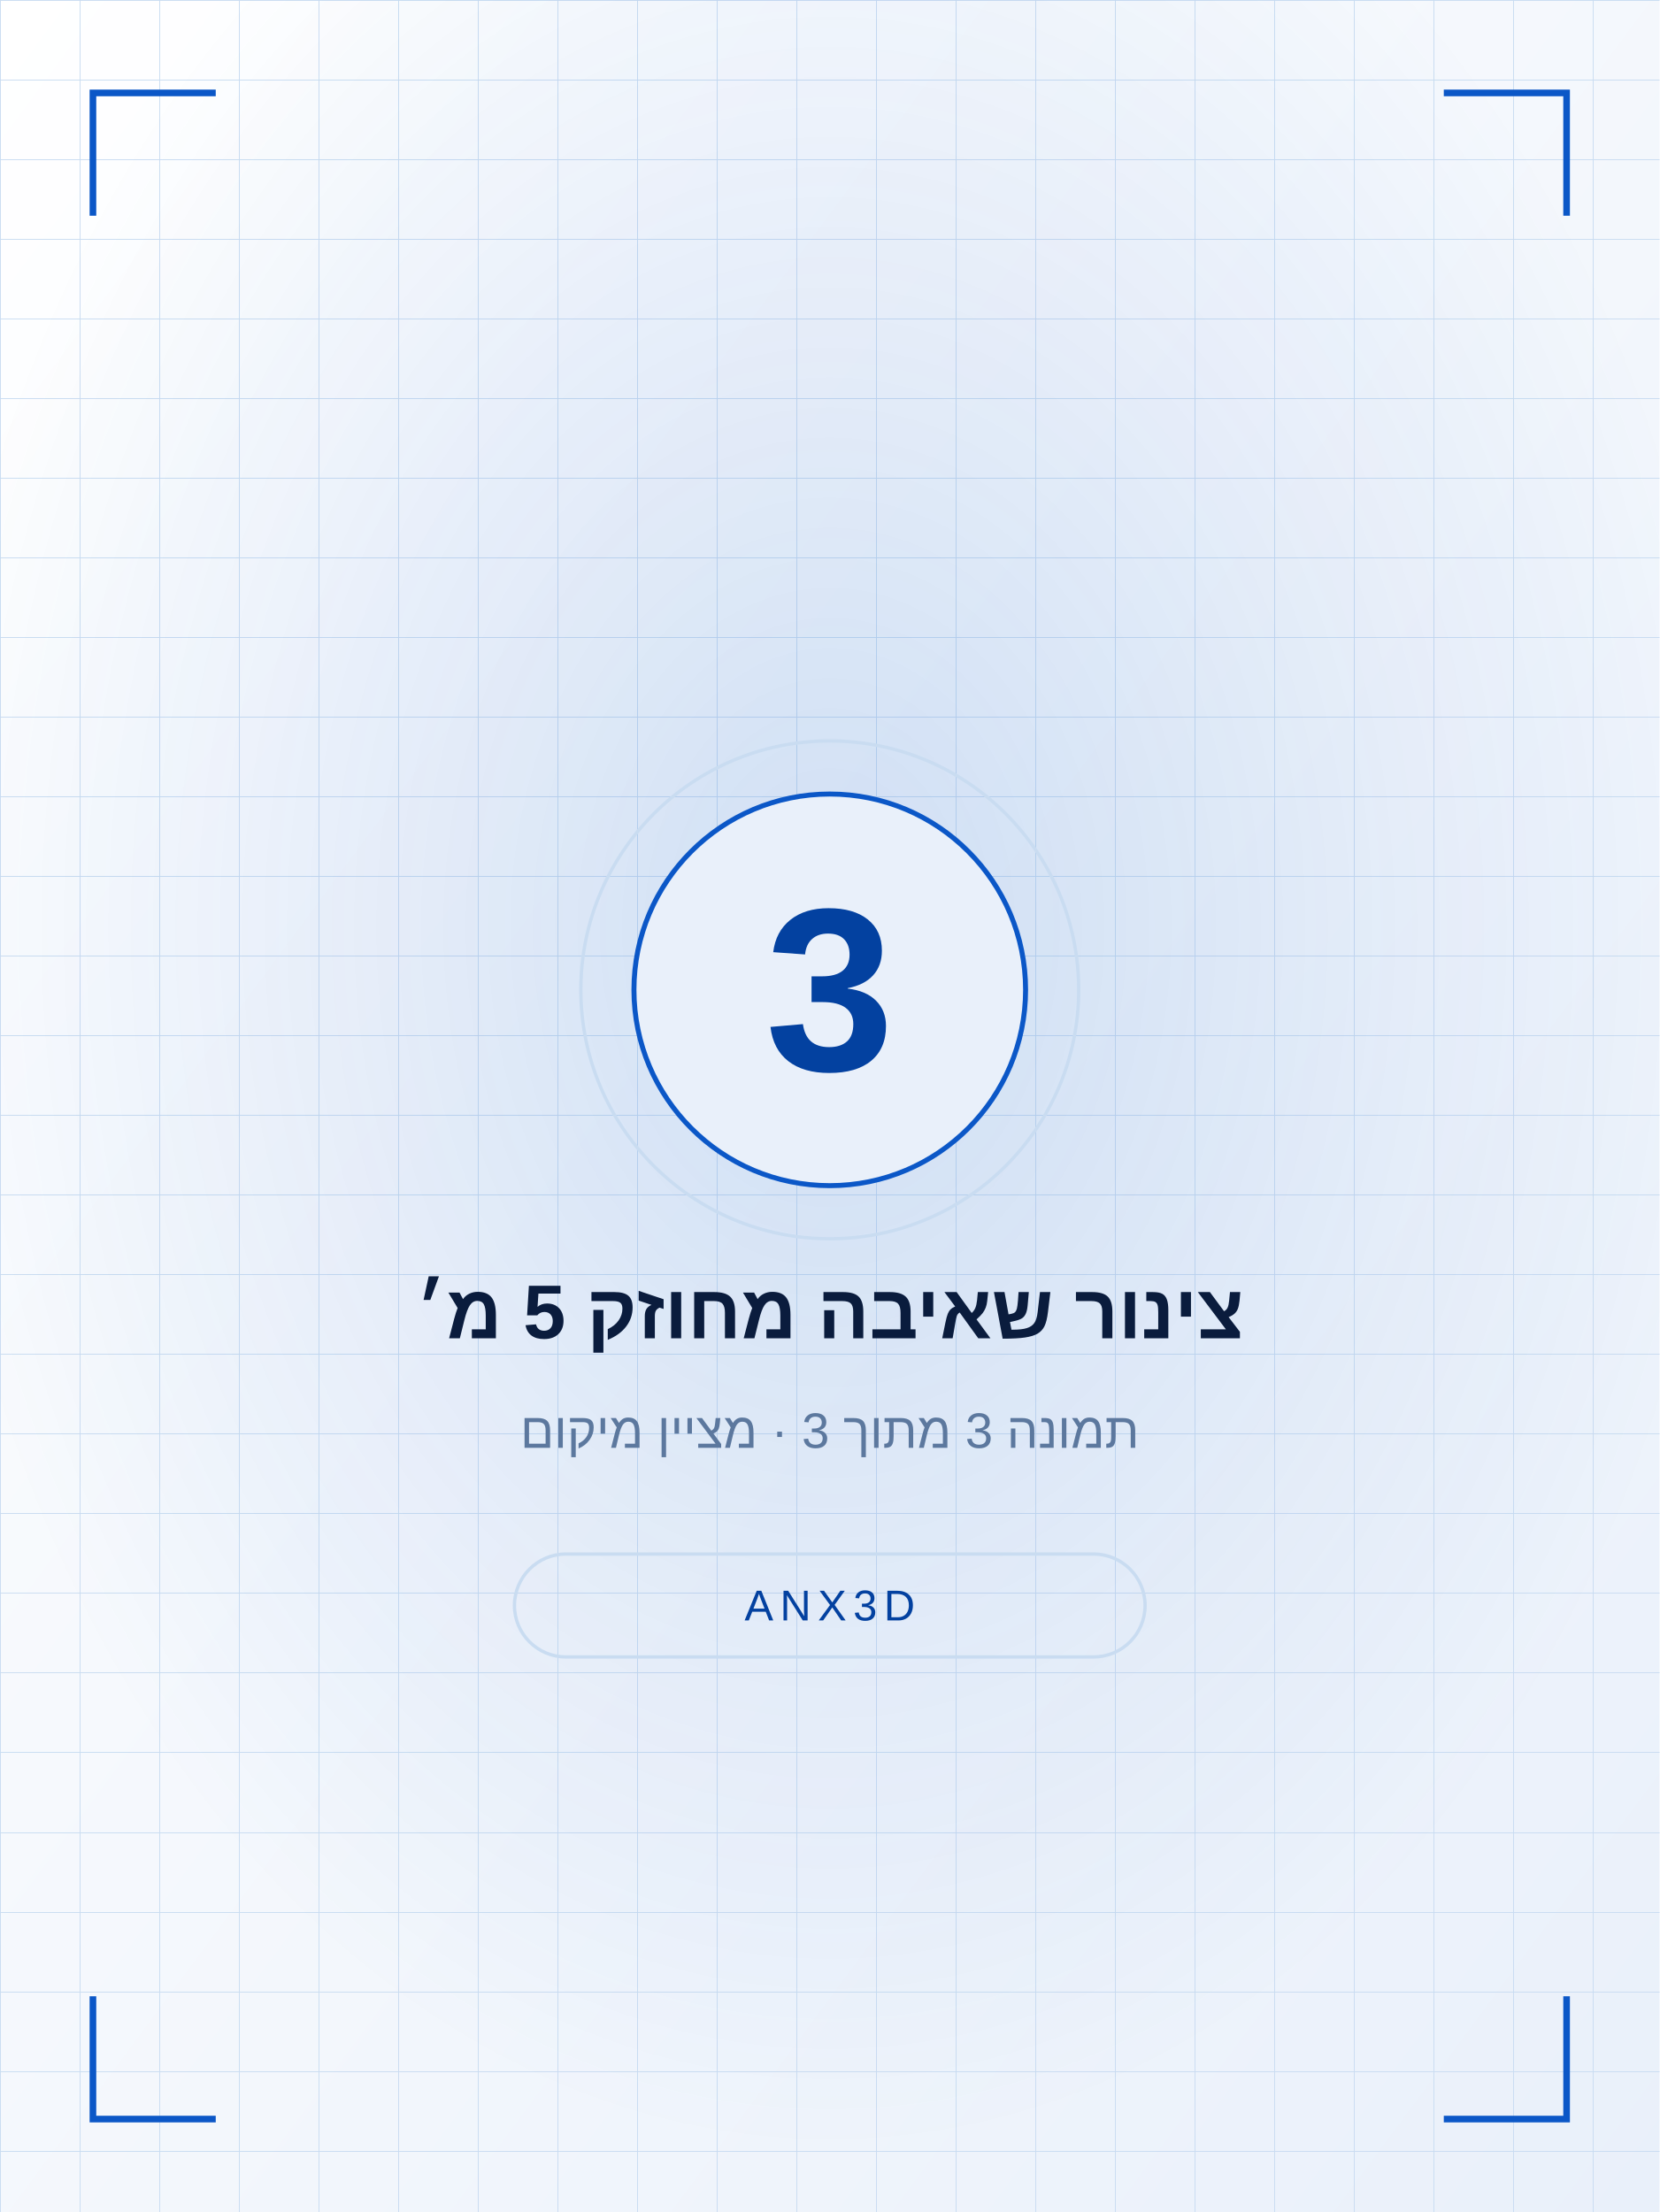
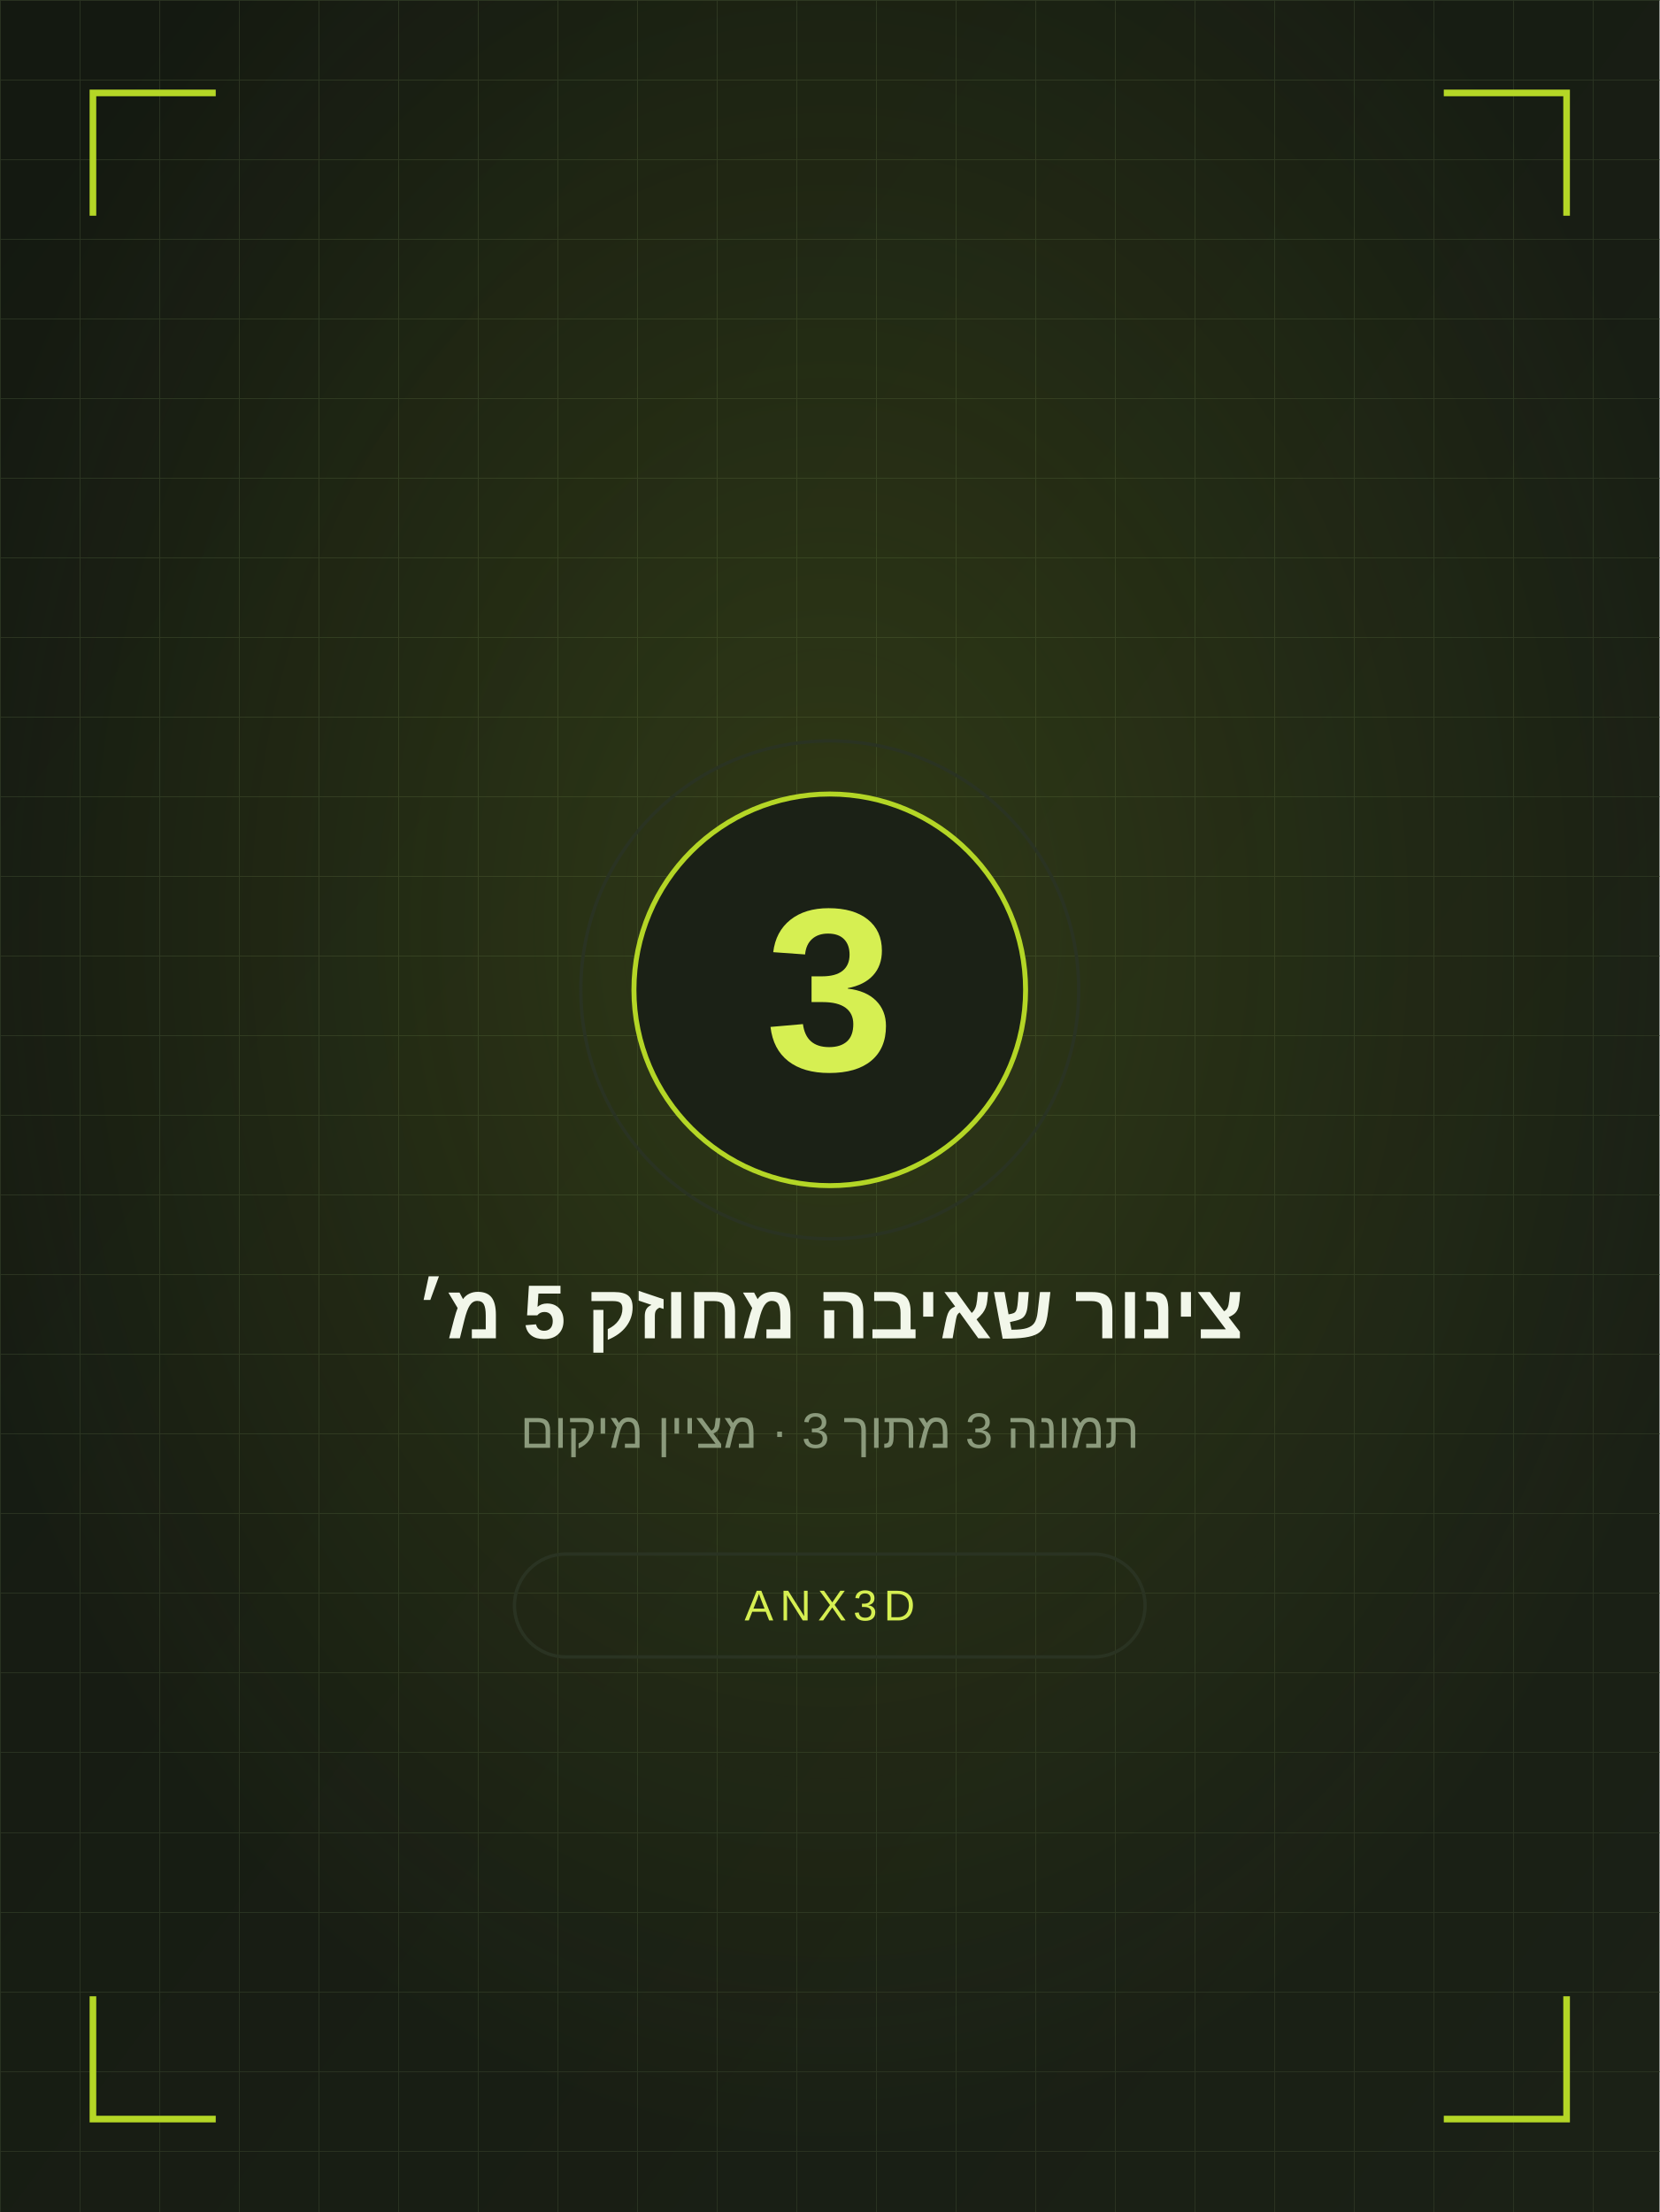
<svg xmlns="http://www.w3.org/2000/svg" width="1000" height="1333" viewBox="0 0 1000 1333" role="img" aria-label="צינור שאיבה מחוזק 5 מ׳ — תמונה 3 מתוך 3 (מציין מיקום)">
  <defs>
    <linearGradient id="bg" x1="0" y1="0" x2="1" y2="1">
-       <stop offset="0%" stop-color="#ffffff" />
-       <stop offset="100%" stop-color="#e9f0fa" />
+       <stop offset="0%" stop-color="#141911" />
+       <stop offset="100%" stop-color="#1b2116" />
    </linearGradient>
    <pattern id="grid" width="48" height="48" patternUnits="userSpaceOnUse">
-       <path d="M48 0H0V48" fill="none" stroke="#c9dcf1" stroke-width="1" />
+       <path d="M48 0H0V48" fill="none" stroke="#2a3322" stroke-width="1" />
    </pattern>
    <radialGradient id="glow" cx="50%" cy="42%" r="55%">
-       <stop offset="0%" stop-color="#0b57c7" stop-opacity="0.16" />
-       <stop offset="100%" stop-color="#0b57c7" stop-opacity="0" />
+       <stop offset="0%" stop-color="#b4d626" stop-opacity="0.16" />
+       <stop offset="100%" stop-color="#b4d626" stop-opacity="0" />
    </radialGradient>
  </defs>
  <rect width="1000" height="1333" fill="url(#bg)" />
  <rect width="1000" height="1333" fill="url(#grid)" />
  <rect width="1000" height="1333" fill="url(#glow)" />
-   <path d="M56 128V56h72" fill="none" stroke="#0b57c7" stroke-width="4" stroke-linecap="square" />
-   <path d="M872 56h72v72" fill="none" stroke="#0b57c7" stroke-width="4" stroke-linecap="square" />
-   <path d="M944 1205v72h-72" fill="none" stroke="#0b57c7" stroke-width="4" stroke-linecap="square" />
-   <path d="M128 1277H56v-72" fill="none" stroke="#0b57c7" stroke-width="4" stroke-linecap="square" />
-   <circle cx="500" cy="596.5" r="150" fill="none" stroke="#c9dcf1" stroke-width="2" />
-   <circle cx="500" cy="596.5" r="118" fill="#e9f0fa" stroke="#0b57c7" stroke-width="3" />
-   <text x="500" y="596.5" text-anchor="middle" dominant-baseline="central" font-family="Heebo, Arial, sans-serif" font-size="140" font-weight="700" fill="#0341a0">3</text>
-   <text x="500" y="806.5" text-anchor="middle" direction="rtl" font-family="Heebo, Arial, sans-serif" font-size="46" font-weight="700" fill="#0a1c3d">צינור שאיבה מחוזק 5 מ׳</text>
-   <text x="500" y="872.5" text-anchor="middle" direction="rtl" font-family="Heebo, Arial, sans-serif" font-size="30" fill="#5c789e">תמונה 3 מתוך 3 · מציין מיקום</text>
-   <rect x="310" y="936.5" width="380" height="62" rx="31" fill="none" stroke="#c9dcf1" stroke-width="2" />
-   <text x="500" y="967.5" text-anchor="middle" dominant-baseline="central" font-family="Heebo, Arial, sans-serif" font-size="26" letter-spacing="4" fill="#0341a0">ANX3D</text>
+   <path d="M56 128V56h72" fill="none" stroke="#b4d626" stroke-width="4" stroke-linecap="square" />
+   <path d="M872 56h72v72" fill="none" stroke="#b4d626" stroke-width="4" stroke-linecap="square" />
+   <path d="M944 1205v72h-72" fill="none" stroke="#b4d626" stroke-width="4" stroke-linecap="square" />
+   <path d="M128 1277H56v-72" fill="none" stroke="#b4d626" stroke-width="4" stroke-linecap="square" />
+   <circle cx="500" cy="596.5" r="150" fill="none" stroke="#2a3322" stroke-width="2" />
+   <circle cx="500" cy="596.5" r="118" fill="#1b2116" stroke="#b4d626" stroke-width="3" />
+   <text x="500" y="596.5" text-anchor="middle" dominant-baseline="central" font-family="Heebo, Arial, sans-serif" font-size="140" font-weight="700" fill="#d6ef52">3</text>
+   <text x="500" y="806.5" text-anchor="middle" direction="rtl" font-family="Heebo, Arial, sans-serif" font-size="46" font-weight="700" fill="#f2f7ea">צינור שאיבה מחוזק 5 מ׳</text>
+   <text x="500" y="872.5" text-anchor="middle" direction="rtl" font-family="Heebo, Arial, sans-serif" font-size="30" fill="#8b9a7c">תמונה 3 מתוך 3 · מציין מיקום</text>
+   <rect x="310" y="936.5" width="380" height="62" rx="31" fill="none" stroke="#2a3322" stroke-width="2" />
+   <text x="500" y="967.5" text-anchor="middle" dominant-baseline="central" font-family="Heebo, Arial, sans-serif" font-size="26" letter-spacing="4" fill="#d6ef52">ANX3D</text>
</svg>
